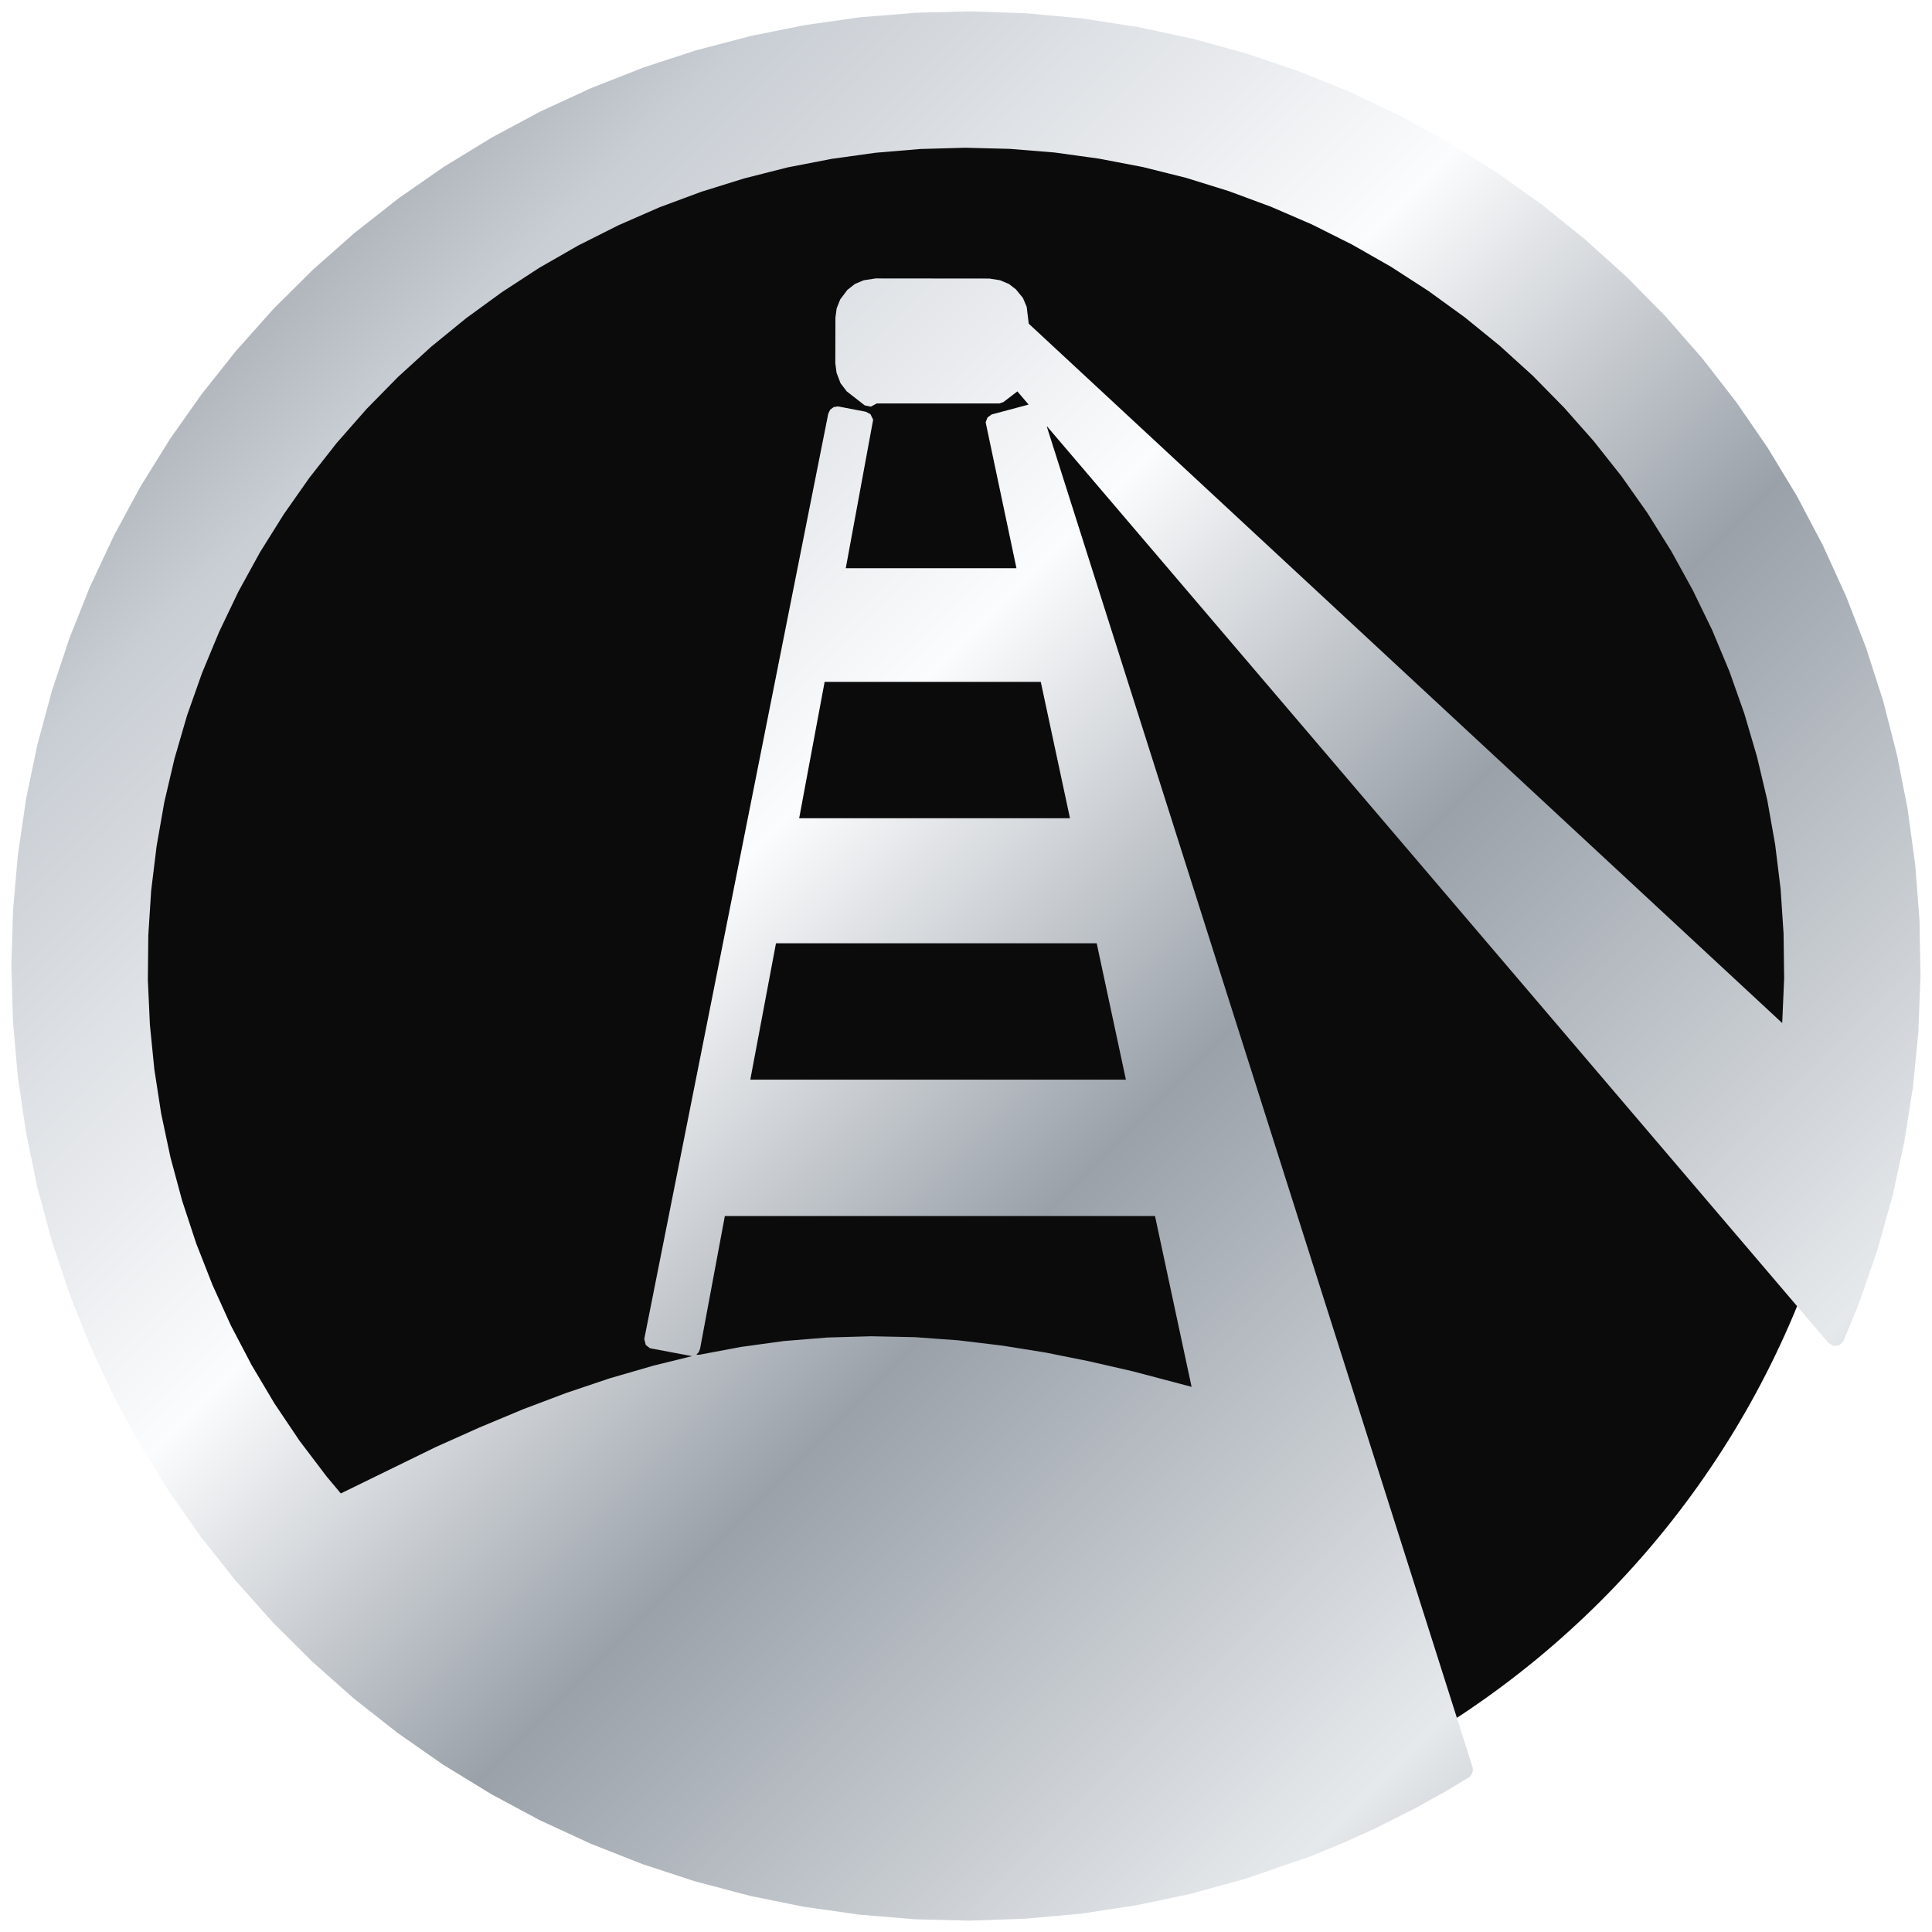
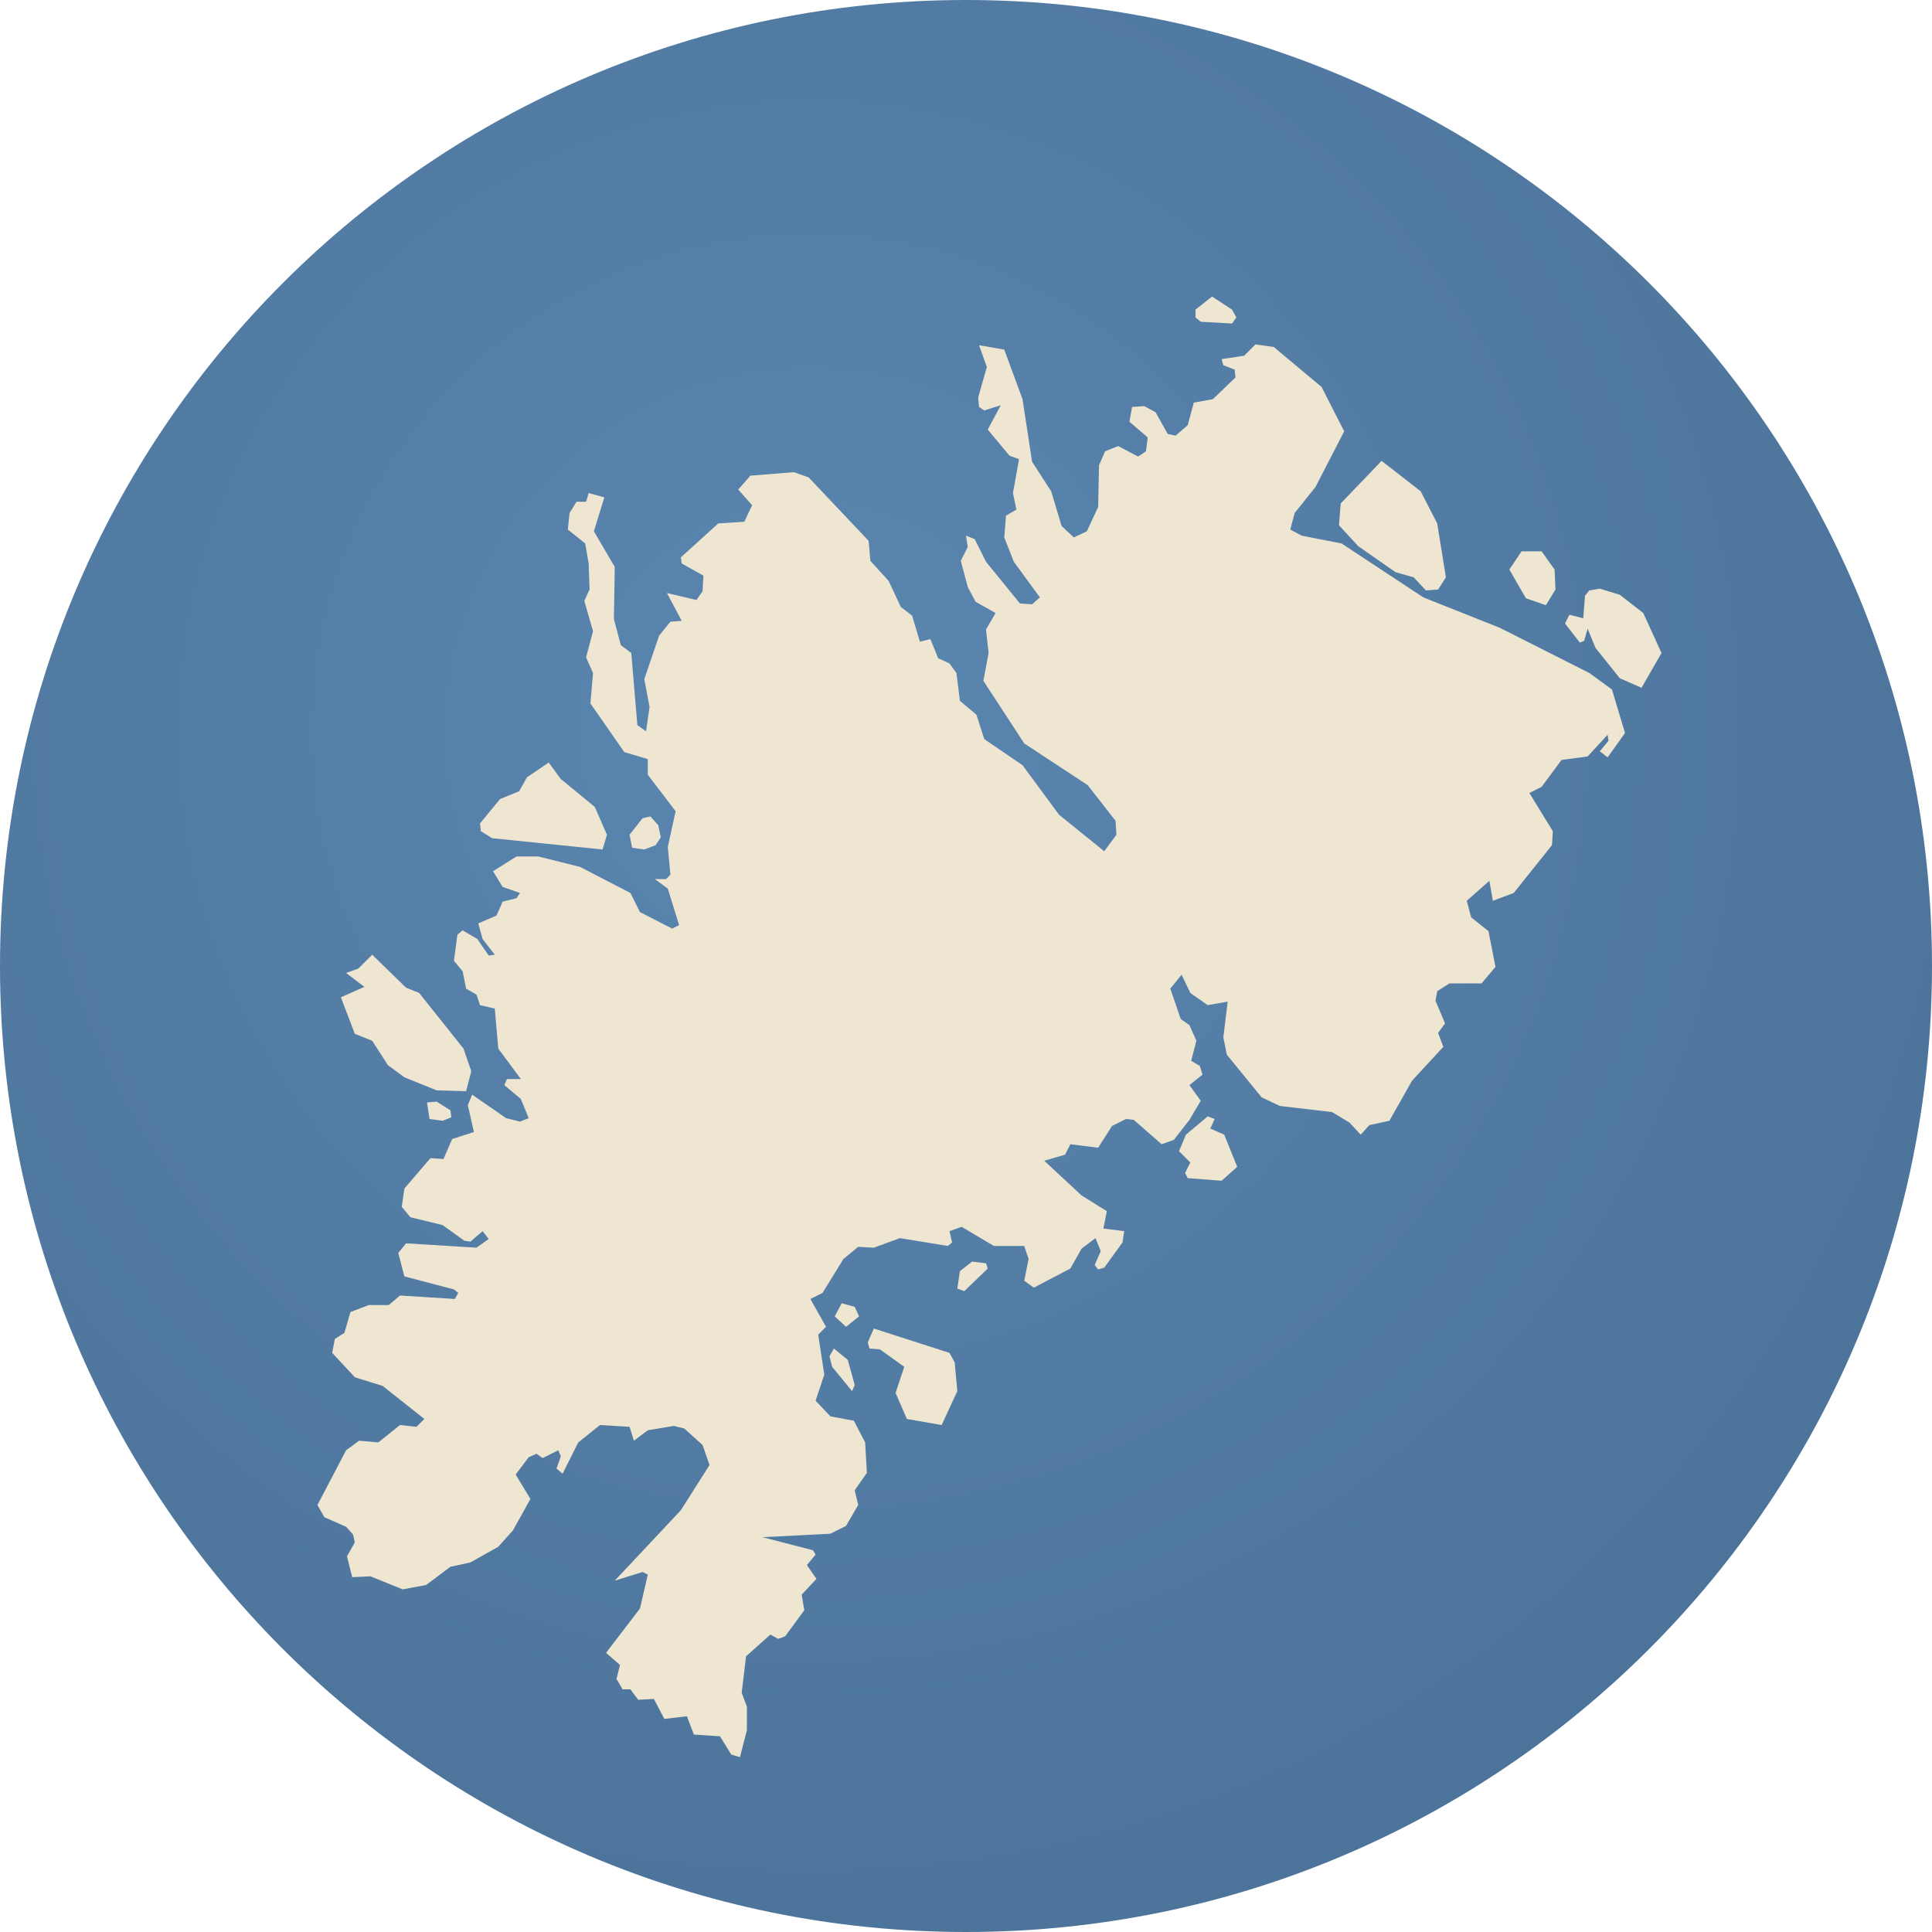
- <svg xmlns="http://www.w3.org/2000/svg" viewBox="-85 -85 170 170">
+ <svg xmlns="http://www.w3.org/2000/svg" viewBox="-100 -100 200 200">
  <defs>
-     <linearGradient id="s" gradientUnits="userSpaceOnUse" x1="-90" y1="-90" x2="90" y2="90">
-       <stop offset="0" stop-color="#5f656c" />
-       <stop offset="0.22" stop-color="#c9ced4" />
-       <stop offset="0.42" stop-color="#fbfcfd" />
-       <stop offset="0.58" stop-color="#9aa1a9" />
-       <stop offset="0.8" stop-color="#e6e9ec" />
-       <stop offset="1" stop-color="#6a7077" />
-     </linearGradient>
+     <radialGradient id="g" cx="0.42" cy="0.38" r="0.75">
+       <stop offset="0" stop-color="#5a86b0" />
+       <stop offset="1" stop-color="#4a7096" />
+     </radialGradient>
  </defs>
-   <g>
-     <circle r="79" fill="#0b0b0c" />
-     <path d="M-84.00,-0.07L-83.86,4.88L-83.44,9.67L-82.71,14.64L-81.73,19.41L-80.45,24.15L-78.93,28.73L-77.12,33.28L-75.02,37.79L-72.69,42.10L-70.10,46.28L-67.32,50.24L-64.27,54.08L-60.96,57.79L-57.49,61.24L-53.87,64.45L-50.02,67.48L-46.02,70.27L-41.74,72.89L-37.51,75.16L-33.03,77.23L-28.46,79.03L-23.88,80.53L-19.01,81.82L-14.27,82.78L-9.41,83.47L-4.50,83.88L0.33,84.00L5.26,83.83L10.18,83.38L15.03,82.64L19.73,81.65L24.51,80.34L30.24,78.37L33.10,77.20L35.92,75.93L39.59,74.08L42.30,72.57L44.29,71.37L44.50,71.12L44.60,70.81L44.57,70.49L7.09,-47.53L75.89,33.17L76.35,33.44L76.88,33.35L77.20,33.02L78.58,29.67L80.18,25.03L81.52,20.26L82.56,15.48L83.33,10.61L83.80,5.81L83.99,0.85L83.90,-4.03L83.53,-8.85L82.85,-13.84L81.92,-18.57L80.70,-23.33L79.19,-28.02L77.44,-32.53L75.40,-37.01L73.12,-41.34L70.54,-45.60L67.82,-49.56L64.80,-53.45L61.57,-57.14L58.16,-60.61L54.43,-63.97L50.68,-66.99L46.65,-69.86L42.49,-72.46L38.27,-74.77L33.74,-76.93L29.22,-78.75L24.58,-80.32L19.84,-81.62L15.13,-82.62L10.21,-83.38L5.34,-83.83L0.42,-84.00L-4.41,-83.88L-9.33,-83.48L-14.19,-82.79L-18.92,-81.84L-23.79,-80.56L-28.38,-79.06L-32.96,-77.26L-37.43,-75.20L-41.67,-72.93L-45.93,-70.33L-49.93,-67.55L-53.81,-64.50L-57.43,-61.30L-60.91,-57.85L-64.22,-54.14L-67.27,-50.30L-70.05,-46.36L-72.65,-42.17L-74.97,-37.88L-77.09,-33.36L-78.87,-28.90L-80.43,-24.22L-81.71,-19.48L-82.70,-14.74L-83.43,-9.76L-83.85,-4.96ZM-55.01,46.41L-56.26,44.92L-58.64,41.78L-60.84,38.51L-62.85,35.13L-64.68,31.64L-66.30,28.07L-67.74,24.40L-68.97,20.66L-70.00,16.84L-70.82,12.98L-71.42,9.09L-71.81,5.17L-71.99,1.23L-71.95,-2.71L-71.70,-6.62L-71.22,-10.55L-70.54,-14.43L-69.64,-18.27L-68.54,-22.05L-67.23,-25.76L-65.72,-29.40L-64.02,-32.95L-62.12,-36.41L-60.03,-39.75L-57.77,-42.97L-55.35,-46.05L-52.73,-49.03L-49.97,-51.84L-47.06,-54.49L-44.01,-56.98L-40.84,-59.29L-37.54,-61.44L-34.12,-63.40L-30.58,-65.18L-26.97,-66.76L-23.28,-68.13L-19.52,-69.30L-15.70,-70.27L-11.83,-71.02L-7.95,-71.56L-4.01,-71.89L-0.07,-72.00L3.87,-71.90L7.80,-71.58L11.70,-71.04L15.57,-70.30L19.37,-69.35L23.13,-68.18L26.83,-66.81L30.44,-65.25L33.97,-63.48L37.39,-61.53L40.70,-59.39L43.90,-57.07L46.96,-54.58L49.86,-51.95L52.62,-49.14L55.23,-46.19L57.69,-43.08L59.96,-39.86L62.05,-36.52L63.94,-33.09L65.66,-29.55L67.18,-25.91L68.49,-22.20L69.60,-18.42L70.51,-14.58L71.20,-10.68L71.68,-6.77L71.94,-2.84L71.99,1.10L71.82,5.02L5.52,-56.52L5.34,-58.00L5.01,-58.78L4.39,-59.54L3.78,-60.01L3.00,-60.34L2.05,-60.49L-7.95,-60.50L-9.00,-60.34L-9.78,-60.01L-10.44,-59.49L-11.07,-58.65L-11.38,-57.87L-11.49,-57.05L-11.50,-53.05L-11.39,-52.20L-11.04,-51.28L-10.49,-50.56L-8.91,-49.33L-8.37,-49.22L-7.85,-49.50L2.94,-49.50L3.29,-49.62L4.52,-50.56L5.51,-49.40L2.25,-48.53L1.89,-48.26L1.73,-47.84L4.44,-35.00L-10.58,-35.00L-8.17,-48.07L-8.41,-48.56L-8.82,-48.77L-11.26,-49.24L-11.64,-49.18L-11.95,-48.95L-12.12,-48.60L-28.31,32.82L-28.18,33.34L-27.82,33.63L-24.11,34.33L-27.52,35.17L-31.35,36.28L-35.18,37.57L-38.99,39.01L-42.82,40.61L-46.66,42.33ZM-23.73,34.20L-23.51,33.97L-23.40,33.68L-21.22,22.00L16.63,22.00L19.85,37.03L14.66,35.66L10.82,34.78L6.99,34.01L3.18,33.40L-0.65,32.94L-4.48,32.66L-8.35,32.58L-12.19,32.69L-16.02,33.00L-19.81,33.52L-23.48,34.21ZM-18.98,10.00L-16.72,-2.00L11.50,-2.00L14.07,10.00ZM-14.68,-13.00L-12.44,-25.00L6.58,-25.00L9.15,-13.00Z" fill="url(#s)" fill-rule="evenodd" />
-   </g>
+   <circle r="100" fill="url(#g)" />
+   <path transform="scale(0.9)" d="M-26.0,91.0 L-27.0,90.7 L-28.3,88.6 L-31.3,88.4 L-32.1,86.3 L-34.7,86.6 L-35.9,84.3 L-37.7,84.4 L-38.6,83.2 L-39.5,83.2 L-40.2,82.0 L-39.8,80.4 L-41.4,79.0 L-37.5,73.9 L-36.6,70.0 L-37.2,69.7 L-40.4,70.7 L-32.8,62.6 L-29.5,57.4 L-30.3,55.1 L-32.4,53.2 L-33.6,52.9 L-36.6,53.4 L-38.2,54.6 L-38.7,53.0 L-42.1,52.8 L-44.6,54.8 L-46.4,58.4 L-47.1,57.8 L-46.6,56.4 L-46.9,55.7 L-48.7,56.6 L-49.4,56.1 L-50.3,56.5 L-51.8,58.5 L-50.1,61.3 L-52.1,64.9 L-53.8,66.8 L-57.0,68.6 L-59.3,69.1 L-62.1,71.2 L-64.8,71.7 L-68.5,70.2 L-70.6,70.3 L-71.2,67.9 L-70.3,66.3 L-70.5,65.4 L-71.3,64.5 L-73.8,63.4 L-74.6,62.0 L-71.3,55.7 L-69.8,54.6 L-67.6,54.8 L-65.1,52.8 L-63.2,53.0 L-62.3,52.1 L-67.1,48.3 L-70.3,47.3 L-72.9,44.5 L-72.6,42.9 L-71.5,42.2 L-70.8,39.8 L-68.7,39.0 L-66.4,39.0 L-65.1,37.9 L-58.8,38.3 L-58.4,37.6 L-58.9,37.2 L-64.6,35.7 L-65.3,33.0 L-64.4,31.9 L-56.3,32.4 L-54.9,31.4 L-55.6,30.5 L-57.0,31.7 L-57.7,31.6 L-60.2,29.8 L-63.9,28.9 L-64.9,27.7 L-64.6,25.6 L-61.6,22.1 L-60.1,22.2 L-59.1,19.9 L-56.6,19.1 L-57.3,16.0 L-56.8,14.8 L-52.9,17.5 L-51.3,17.9 L-50.3,17.5 L-51.2,15.3 L-53.1,13.7 L-52.8,13.0 L-51.2,13.0 L-53.8,9.5 L-54.2,4.9 L-55.9,4.5 L-56.3,3.3 L-57.5,2.6 L-57.9,0.6 L-58.9,-0.6 L-58.5,-3.6 L-57.9,-4.1 L-56.2,-3.1 L-54.9,-1.2 L-54.2,-1.3 L-55.6,-3.1 L-56.1,-4.9 L-54.0,-5.8 L-53.3,-7.4 L-51.7,-7.8 L-51.3,-8.4 L-53.3,-9.1 L-54.4,-10.9 L-51.7,-12.6 L-49.2,-12.6 L-44.4,-11.4 L-38.6,-8.4 L-37.5,-6.2 L-33.8,-4.3 L-33.0,-4.7 L-34.3,-8.9 L-35.8,-10.0 L-34.5,-10.0 L-34.0,-10.5 L-34.3,-13.7 L-33.4,-17.8 L-36.6,-22.0 L-36.6,-23.8 L-39.3,-24.6 L-43.2,-30.2 L-42.9,-33.7 L-43.7,-35.5 L-42.9,-38.5 L-43.9,-42.0 L-43.3,-43.3 L-43.4,-46.3 L-43.8,-48.6 L-45.8,-50.2 L-45.6,-52.1 L-44.8,-53.4 L-43.7,-53.4 L-43.4,-54.4 L-41.6,-53.9 L-42.8,-50.0 L-40.4,-45.9 L-40.5,-39.9 L-39.7,-36.9 L-38.5,-36.0 L-37.8,-27.7 L-36.8,-27.0 L-36.4,-29.8 L-37.0,-33.0 L-35.3,-38.0 L-34.0,-39.6 L-32.7,-39.7 L-34.4,-42.9 L-31.0,-42.1 L-30.3,-43.1 L-30.2,-44.9 L-32.7,-46.3 L-32.8,-47.0 L-28.5,-50.9 L-25.5,-51.1 L-24.6,-53.0 L-26.2,-54.8 L-24.8,-56.4 L-19.8,-56.8 L-18.1,-56.2 L-11.2,-48.9 L-11.0,-46.6 L-8.9,-44.3 L-7.5,-41.3 L-6.2,-40.3 L-5.3,-37.3 L-4.1,-37.6 L-3.2,-35.4 L-1.9,-34.8 L-1.1,-33.7 L-0.7,-30.5 L1.2,-28.9 L2.1,-26.1 L6.5,-23.1 L10.7,-17.4 L15.9,-13.2 L17.3,-15.1 L17.2,-16.7 L14.0,-20.8 L6.7,-25.6 L2.0,-32.8 L2.6,-36.0 L2.3,-38.7 L3.4,-40.6 L1.1,-41.9 L0.2,-43.6 L-0.6,-46.6 L0.2,-48.2 L0.0,-49.5 L1.0,-49.1 L2.3,-46.5 L6.2,-41.7 L7.6,-41.6 L8.5,-42.4 L5.5,-46.5 L4.4,-49.3 L4.6,-51.8 L5.8,-52.5 L5.4,-54.4 L6.1,-58.3 L5.0,-58.7 L2.5,-61.7 L4.0,-64.5 L2.1,-63.9 L1.5,-64.3 L1.4,-65.4 L2.4,-68.9 L1.5,-71.4 L4.4,-70.9 L6.5,-65.2 L7.6,-58.0 L9.8,-54.6 L11.0,-50.6 L12.4,-49.3 L13.9,-50.0 L15.2,-52.8 L15.3,-57.6 L16.0,-59.2 L17.5,-59.8 L19.8,-58.6 L20.7,-59.2 L20.9,-60.8 L18.8,-62.6 L19.1,-64.3 L20.5,-64.4 L21.8,-63.7 L23.2,-61.2 L24.1,-61.0 L25.5,-62.2 L26.2,-64.8 L28.4,-65.2 L31.0,-67.7 L30.9,-68.6 L29.6,-69.1 L29.4,-69.8 L32.0,-70.2 L33.3,-71.5 L35.4,-71.2 L40.9,-66.6 L43.5,-61.5 L40.2,-55.1 L37.8,-52.1 L37.3,-50.2 L38.6,-49.5 L43.2,-48.6 L52.6,-42.4 L61.4,-38.9 L71.7,-33.7 L74.3,-31.8 L75.8,-26.8 L73.8,-24.0 L72.9,-24.7 L73.9,-25.9 L73.8,-26.6 L71.5,-24.1 L68.5,-23.7 L66.2,-20.6 L64.8,-19.9 L67.5,-15.5 L67.4,-13.9 L63.0,-8.4 L60.6,-7.5 L60.2,-9.8 L57.6,-7.5 L58.1,-5.6 L60.1,-4.0 L60.9,0.1 L59.3,2.0 L55.6,2.0 L54.2,2.9 L54.0,4.0 L55.1,6.6 L54.3,7.7 L54.9,9.3 L51.3,13.2 L48.7,17.8 L46.4,18.3 L45.4,19.4 L44.1,18.0 L42.1,16.8 L36.1,16.1 L34.0,15.1 L30.0,10.2 L29.6,8.2 L30.1,4.1 L27.8,4.5 L25.8,3.1 L24.8,1.0 L23.5,2.6 L24.7,6.1 L25.7,6.8 L26.5,8.6 L25.9,10.9 L26.9,11.5 L27.2,12.5 L25.7,13.7 L27.0,15.5 L25.7,17.7 L23.9,20.0 L22.5,20.5 L19.3,17.7 L18.4,17.6 L16.8,18.4 L15.2,20.9 L12.0,20.5 L11.4,21.7 L9.0,22.4 L13.3,26.4 L16.2,28.2 L15.8,30.2 L18.2,30.5 L18.0,31.8 L15.9,34.7 L15.2,34.9 L14.8,34.4 L15.5,32.8 L14.9,31.3 L13.3,32.5 L12.0,34.8 L7.8,37.0 L6.7,36.2 L7.2,33.7 L6.7,32.2 L3.2,32.2 L-0.5,30.0 L-1.9,30.5 L-1.6,31.8 L-2.1,32.2 L-7.6,31.3 L-10.6,32.4 L-12.4,32.3 L-14.1,33.7 L-16.5,37.6 L-17.9,38.3 L-16.1,41.5 L-17.0,42.4 L-16.3,47.0 L-17.3,50.0 L-15.6,51.8 L-12.9,52.3 L-11.6,54.8 L-11.4,58.3 L-12.8,60.3 L-12.4,62.0 L-13.8,64.4 L-15.6,65.3 L-23.4,65.7 L-17.6,67.2 L-17.3,67.7 L-18.3,68.9 L-17.2,70.5 L-18.9,72.3 L-18.6,74.1 L-20.8,77.1 L-21.6,77.4 L-22.5,76.9 L-25.3,79.4 L-25.8,83.6 L-25.2,85.2 L-25.2,87.9 L-26.0,91.0Z M-57.5,14.4 L-60.9,14.3 L-64.6,12.8 L-66.5,11.4 L-68.3,8.6 L-70.3,7.8 L-71.9,3.6 L-69.2,2.4 L-71.3,0.8 L-69.9,0.3 L-68.3,-1.3 L-64.4,2.5 L-62.9,3.1 L-57.8,9.5 L-56.9,12.1 L-57.5,14.4Z M54.3,-43.3 L52.9,-43.2 L51.5,-44.7 L49.4,-45.3 L45.1,-48.3 L42.9,-50.7 L43.1,-53.2 L47.8,-58.1 L52.3,-54.6 L54.2,-50.9 L55.2,-44.7 L54.3,-43.3Z M-41.8,-13.4 L-54.5,-14.7 L-55.8,-15.5 L-55.9,-16.4 L-53.6,-19.2 L-51.4,-20.1 L-50.5,-21.7 L-48.0,-23.4 L-46.6,-21.5 L-42.7,-18.3 L-41.3,-15.1 L-41.8,-13.4Z M77.7,-32.0 L75.2,-33.1 L72.4,-36.6 L71.5,-38.8 L71.1,-37.4 L70.6,-37.2 L68.9,-39.4 L69.4,-40.4 L71.0,-40.0 L71.2,-42.6 L71.7,-43.2 L72.9,-43.4 L75.2,-42.7 L77.9,-40.6 L80.0,-36.0 L77.7,-32.0Z M-2.8,52.8 L-6.8,52.1 L-8.1,49.1 L-7.1,46.1 L-9.9,44.1 L-11.1,44.0 L-11.3,43.3 L-10.6,41.7 L-1.9,44.5 L-1.3,45.6 L-1.0,48.9 L-2.8,52.8Z M29.4,24.7 L25.5,24.4 L25.2,23.8 L25.8,22.6 L24.5,21.3 L25.3,19.4 L27.8,17.3 L28.6,17.6 L28.1,18.7 L29.7,19.4 L31.2,23.1 L29.4,24.7Z M66.7,-41.5 L64.4,-42.3 L62.5,-45.6 L63.9,-47.7 L66.2,-47.7 L67.7,-45.6 L67.8,-43.3 L66.7,-41.5Z M30.6,-73.9 L27.0,-74.1 L26.4,-74.6 L26.4,-75.5 L28.3,-77.0 L30.6,-75.5 L31.1,-74.6 L30.6,-73.9Z M-37.0,-13.4 L-38.4,-13.6 L-38.7,-15.1 L-37.2,-17.0 L-36.3,-17.2 L-35.4,-16.2 L-35.1,-14.8 L-35.7,-13.9 L-37.0,-13.4Z M-13.1,48.9 L-15.4,46.1 L-15.7,44.9 L-15.2,44.0 L-13.6,45.3 L-12.8,48.2 L-13.1,48.9Z M-0.2,37.4 L-1.0,37.1 L-0.7,35.1 L0.7,34.0 L2.3,34.2 L2.5,34.8 L-0.2,37.4Z M-13.8,41.5 L-15.1,40.3 L-14.3,38.8 L-12.8,39.2 L-12.3,40.3 L-13.8,41.5Z M-60.2,17.8 L-61.7,17.6 L-62.0,15.7 L-60.9,15.6 L-59.3,16.6 L-59.2,17.4 L-60.2,17.8Z" fill="#efe6d2" />
</svg>
